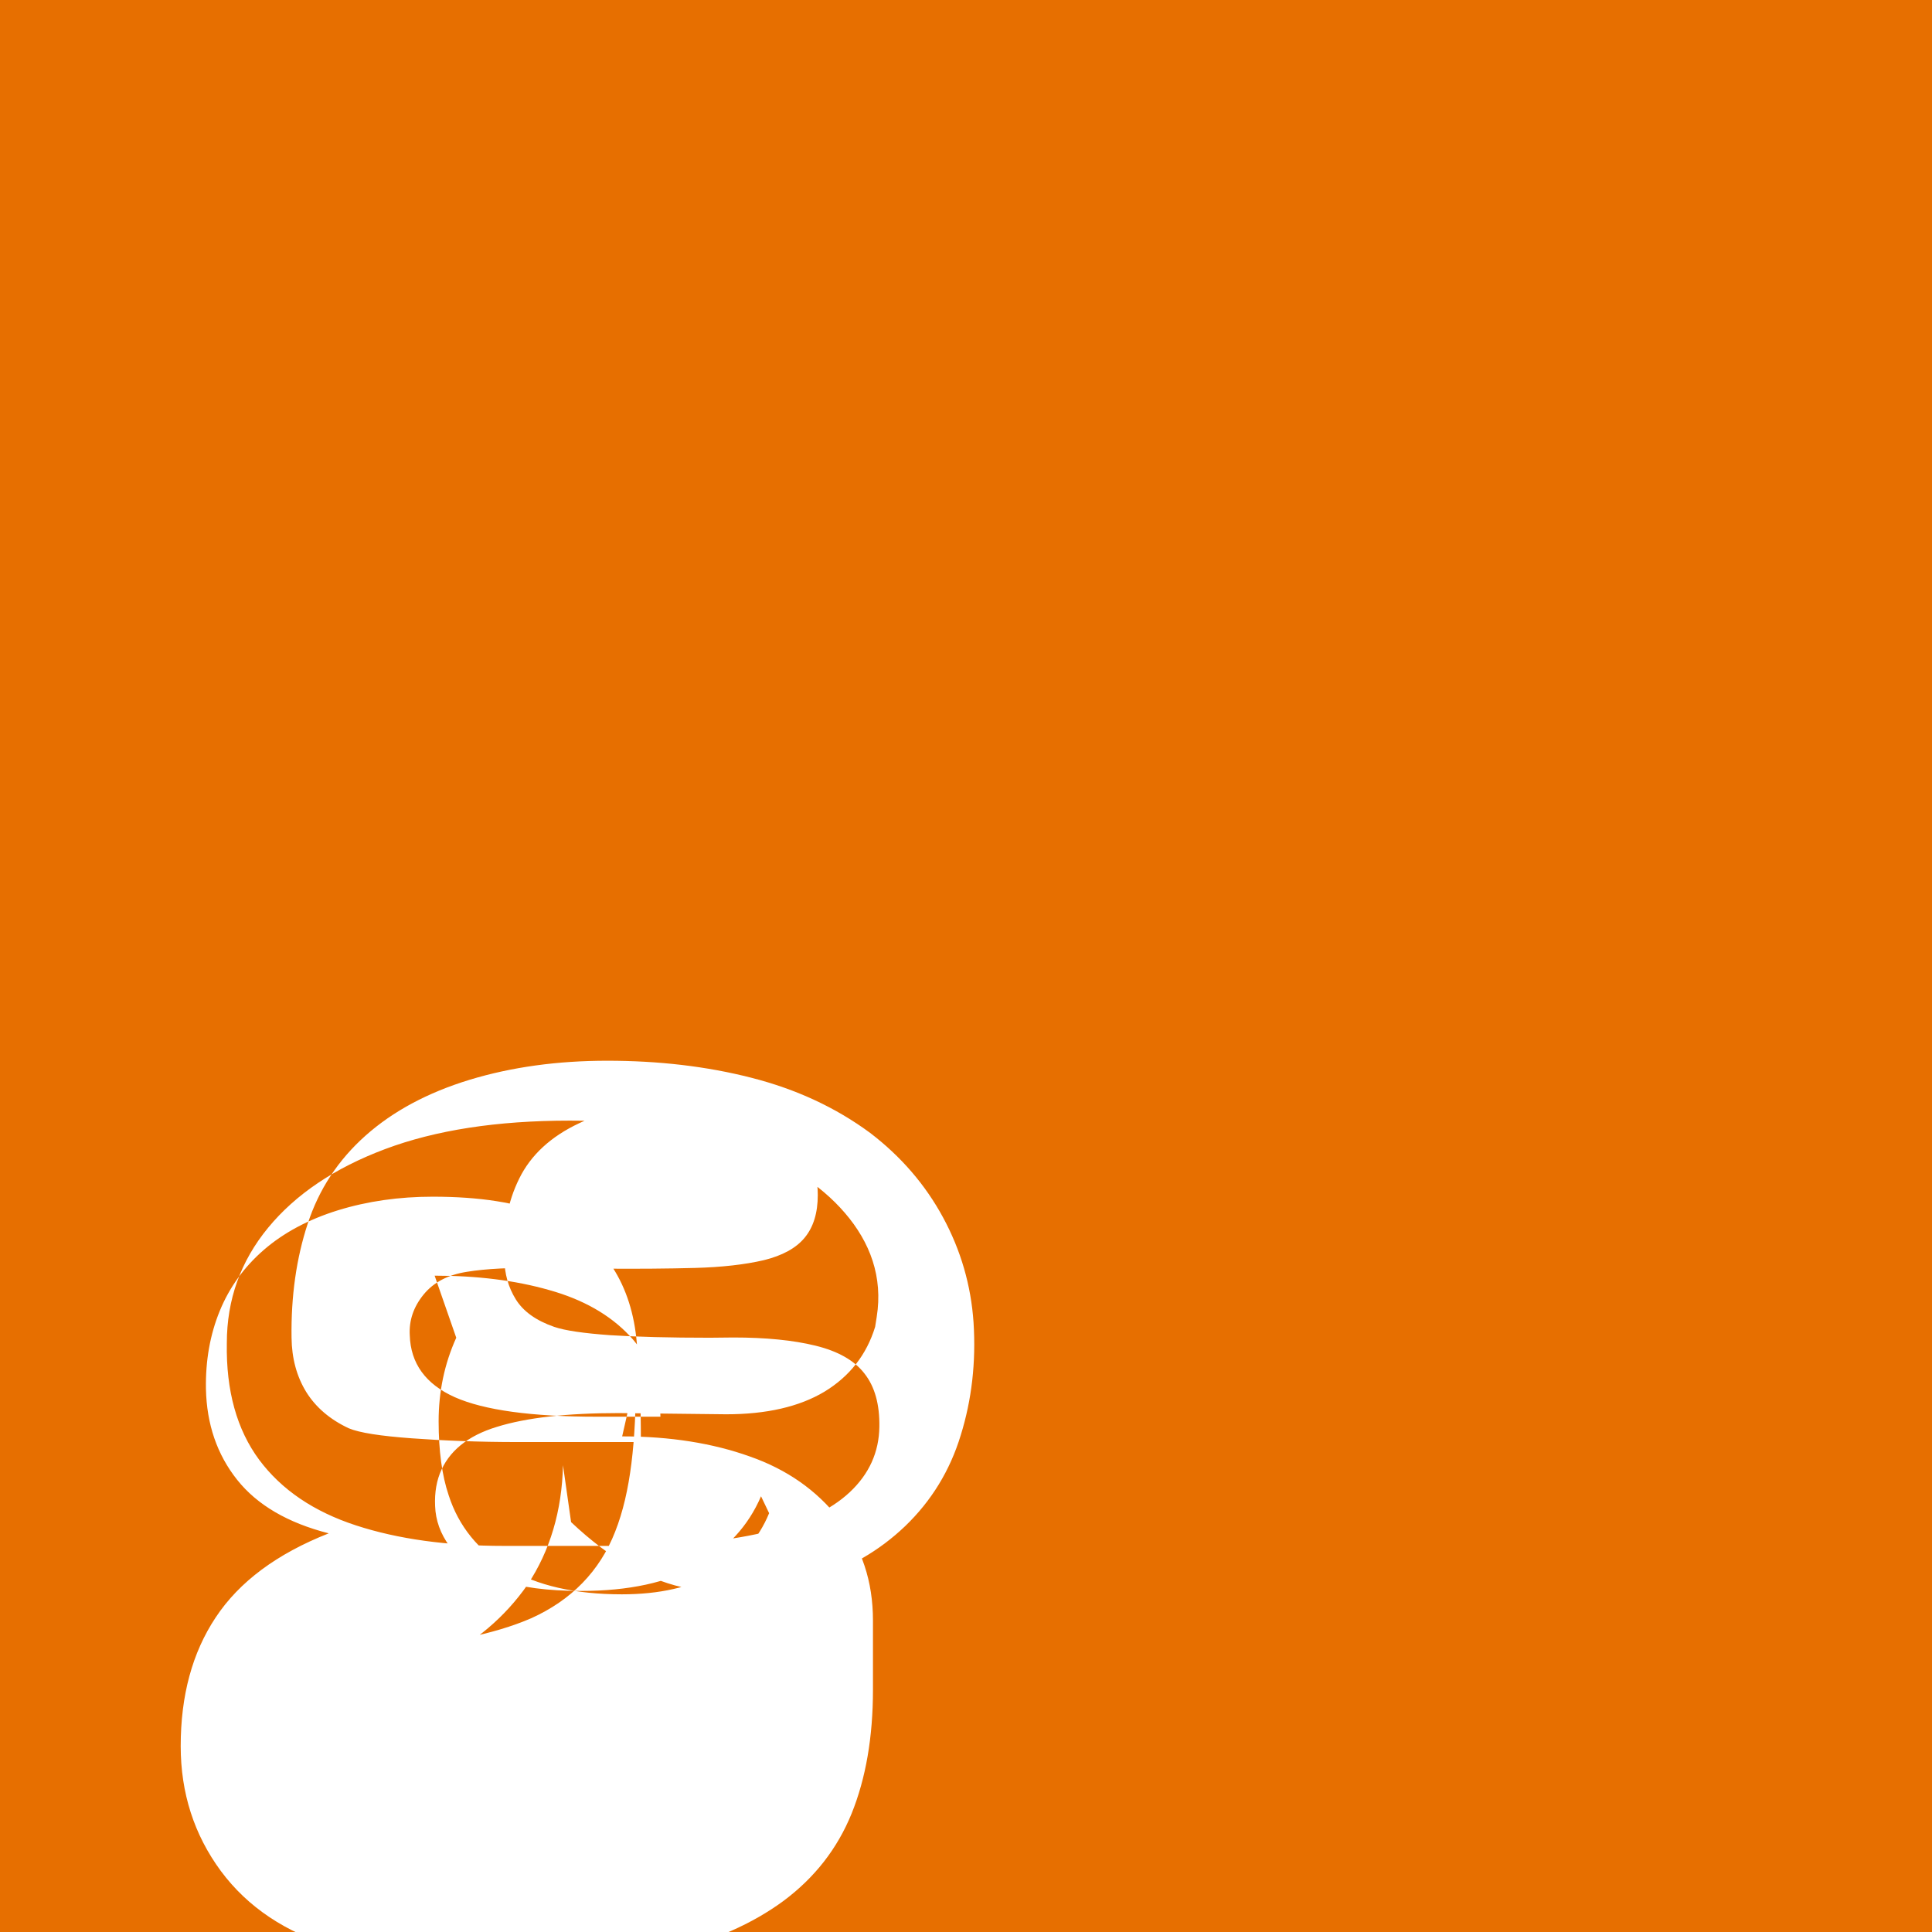
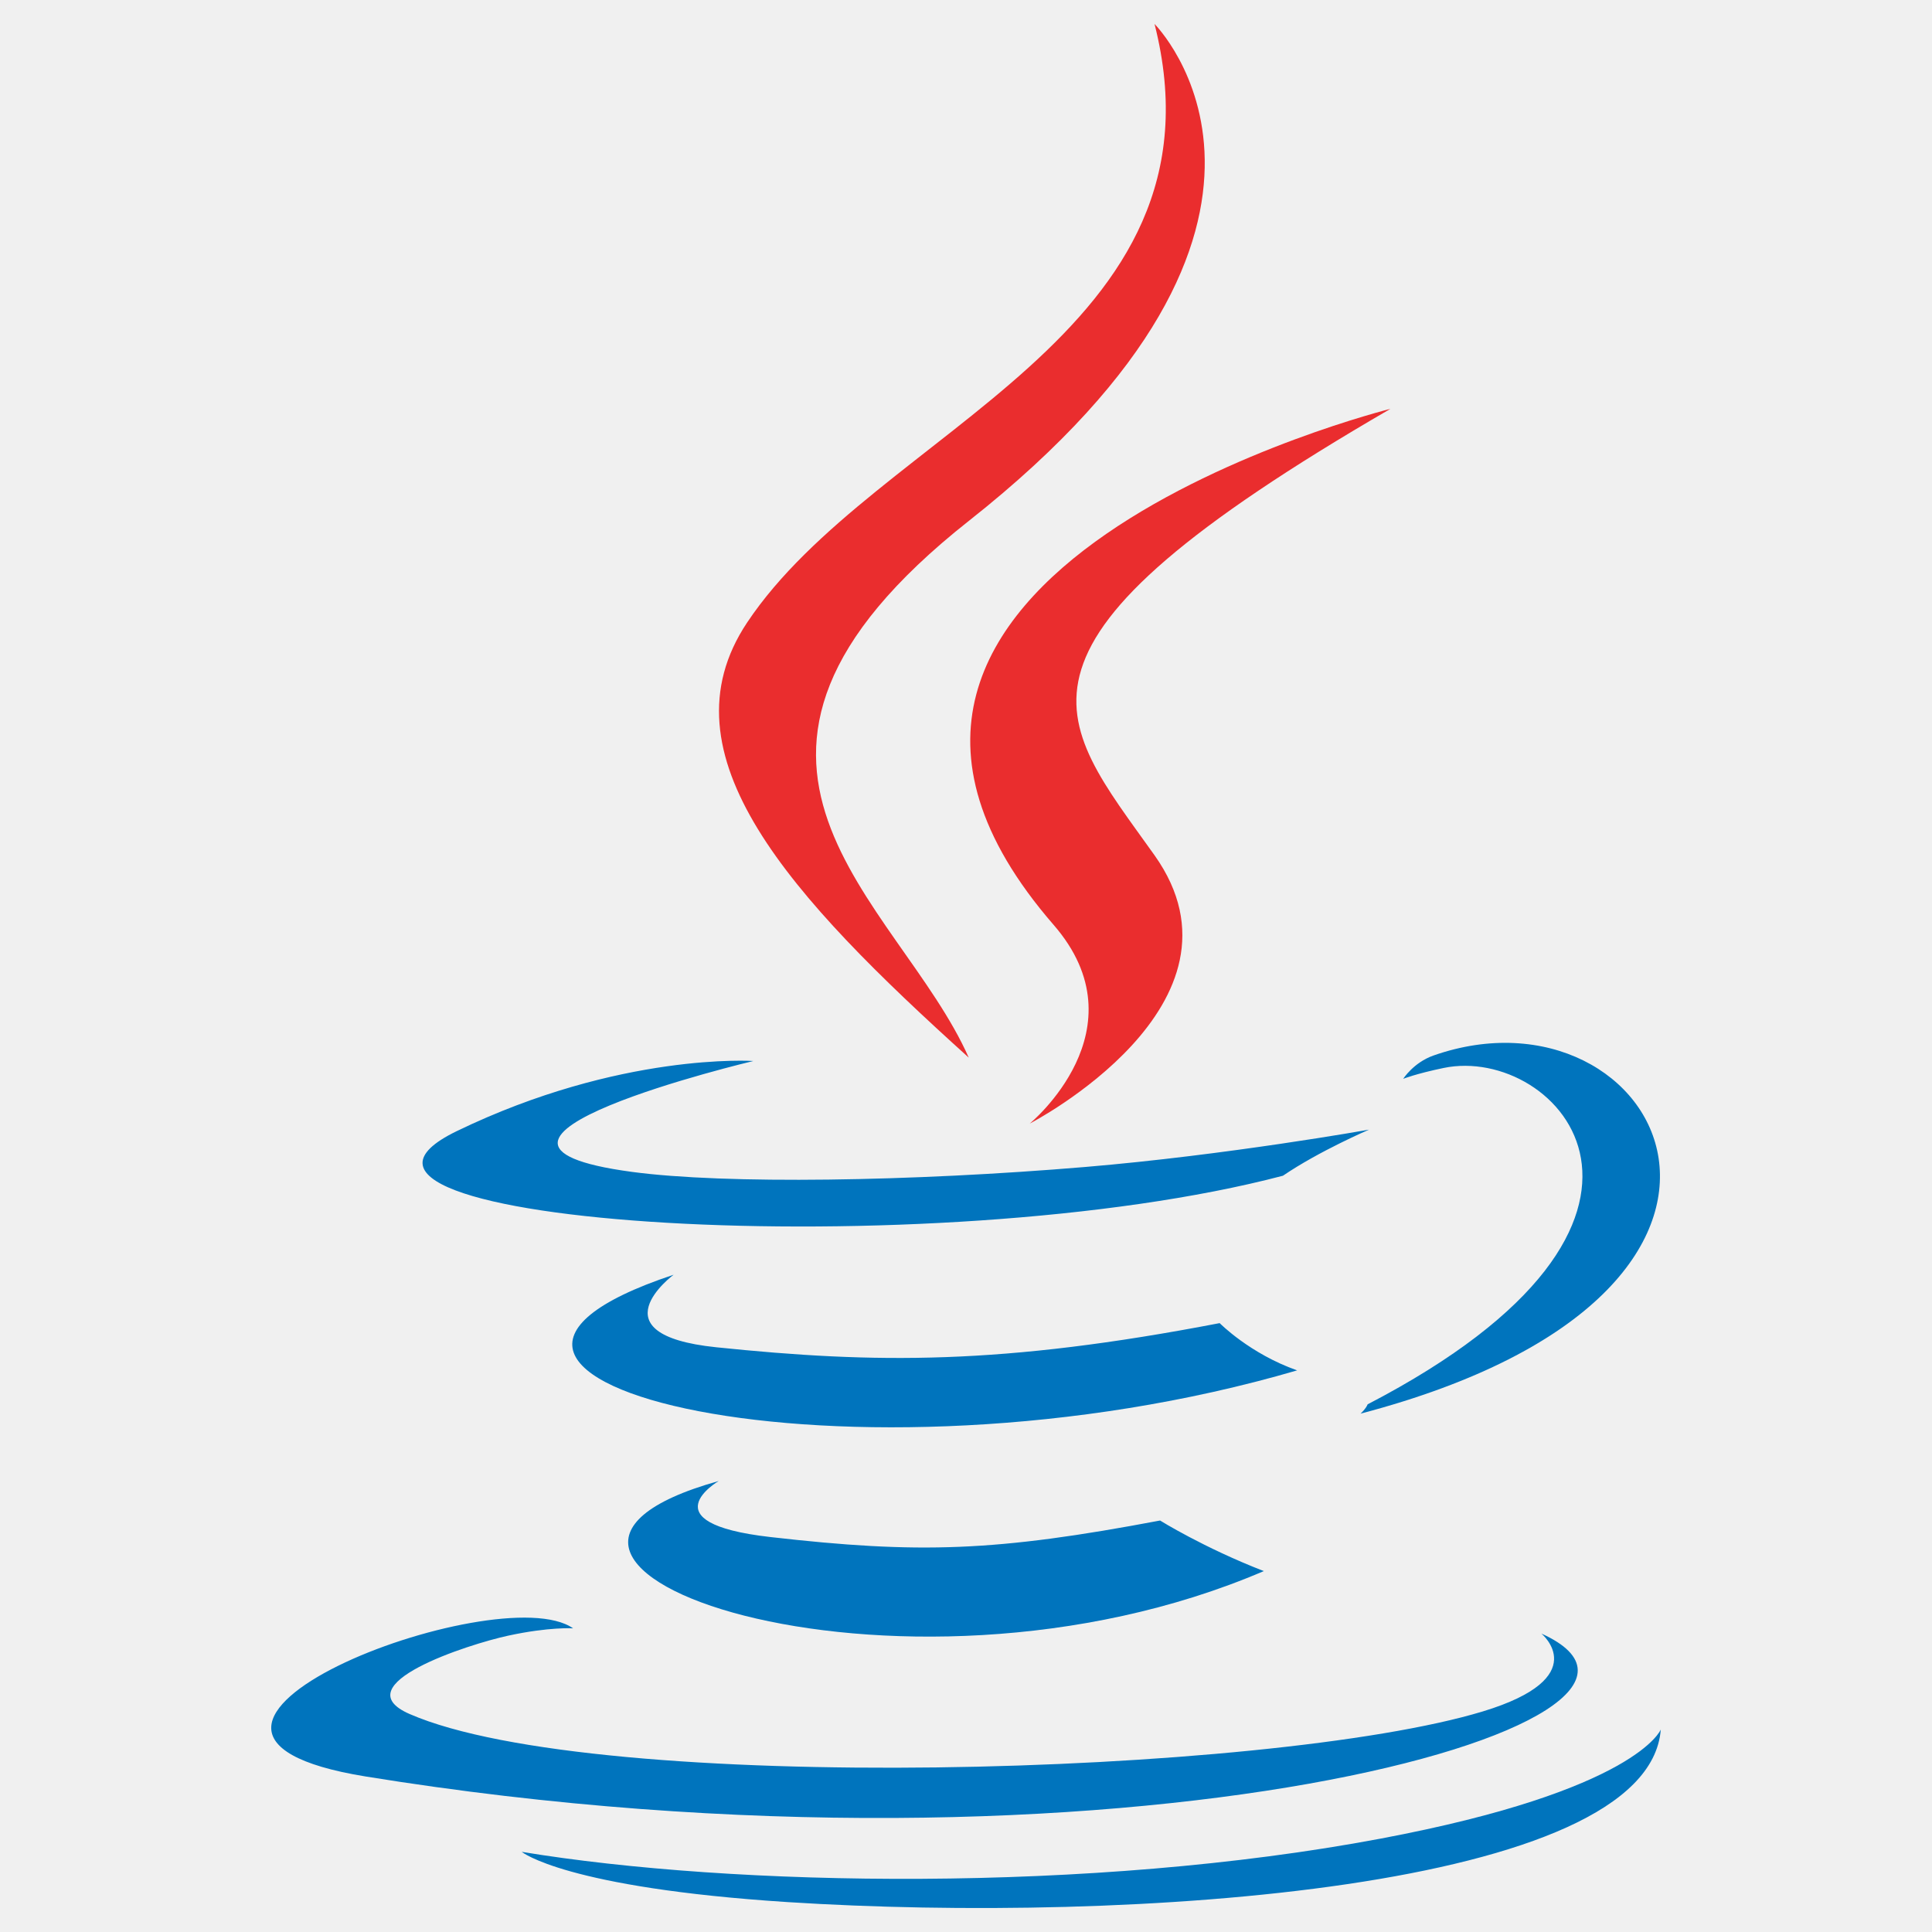
- <svg xmlns="http://www.w3.org/2000/svg" width="256" height="256" viewBox="0 0 256 256" fill="none">
-   <rect width="256" height="256" fill="#E76F00" />
-   <path d="M84.266 182.288C84.266 190.92 83.592 197.688 81.512 202.952C79.464 208.216 75.672 212.04 70.392 214.424C65.4 216.584 58.856 217.848 51.016 218.456C47.272 218.84 44.52 219.016 42.76 219.016C39.784 219.016 36.616 218.728 33.256 218.12L32.728 222.136C36.376 223.016 39.816 223.528 43.016 223.528C48.216 223.528 53.192 222.392 57.944 220.12C62.92 217.656 66.904 214.28 69.896 209.992C72.888 205.48 74.456 200.2 74.6 194.152L75.672 201.688C80.92 206.648 86.168 209.592 91.416 210.52C96.696 211.416 102.2 210.904 107.672 209.272C112.392 207.88 116.472 205.528 119.944 202.216C123.416 198.872 125.88 194.856 127.304 190.168C128.76 185.48 129.336 180.504 129 175.24C128.664 170.296 127.304 165.64 124.952 161.304C122.6 156.968 119.384 153.24 115.304 150.12C110.776 146.776 105.528 144.328 99.56 142.808C93.624 141.288 87.256 140.552 80.456 140.552C73.88 140.552 67.8 141.384 62.216 143.08C56.664 144.776 52.072 147.24 48.44 150.472C44.808 153.704 42.248 157.608 40.76 162.184C39.272 166.728 38.552 171.752 38.632 177.256C38.664 179.976 39.304 182.376 40.584 184.456C41.864 186.504 43.752 188.104 46.216 189.256C47.624 189.848 50.408 190.28 54.568 190.584C58.728 190.888 63.416 191.08 68.6 191.08H84.92C84.92 185.656 84.728 181.048 84.312 177.256C83.896 173.464 82.744 170.2 80.856 167.464C78.968 164.696 76.136 162.52 72.36 160.936C68.584 159.352 63.576 158.568 57.336 158.568C52.888 158.568 48.696 159.16 44.76 160.376C40.856 161.592 37.592 163.336 34.968 165.608C32.344 167.88 30.392 170.584 29.112 173.72C27.832 176.856 27.224 180.28 27.288 184.024C27.384 188.712 28.76 192.728 31.416 196.072C34.072 199.416 38.12 201.784 43.56 203.176C36.696 205.88 31.704 209.592 28.584 214.312C25.464 219 23.944 224.696 23.944 231.368C23.944 237.592 25.72 243.112 29.272 247.928C32.824 252.712 37.864 256.072 44.392 258.04C50.952 259.976 58.76 260.952 67.816 260.952C75.336 260.952 82.184 260.2 88.36 258.696C94.536 257.192 99.688 254.92 103.816 251.88C107.944 248.808 110.952 244.952 112.84 240.312C114.728 235.64 115.672 230.168 115.672 223.896V214.728C115.672 209.528 114.184 205.048 111.176 201.256C108.2 197.464 104.248 194.696 99.336 192.984C94.456 191.24 88.824 190.328 82.44 190.328L84.266 182.288ZM57.592 169.032C63.224 169.032 68.28 169.656 72.76 170.936C77.24 172.184 80.792 174.2 83.416 176.984C86.04 179.768 87.416 183.336 87.512 187.72H79.112C70.424 187.72 64.136 186.856 60.248 185.128C56.392 183.4 54.408 180.664 54.296 176.92C54.184 174.968 54.792 173.176 56.12 171.544C57.448 169.912 59.368 168.904 61.88 168.52C64.392 168.104 67.752 167.944 71.96 168.008L80.072 168.104C84.472 168.136 88.472 168.104 92.072 168.008C95.672 167.912 98.712 167.56 101.192 166.984C103.672 166.376 105.48 165.384 106.616 164.008C107.784 162.6 108.36 160.712 108.36 158.344C108.36 154.616 106.856 151.656 103.848 149.464C100.84 147.24 96.456 146.168 90.696 146.168C85.128 146.168 80.472 147.048 76.728 148.84C72.984 150.6 70.328 153.048 68.792 156.184C67.256 159.288 66.6 162.824 66.824 166.792C66.856 168.776 67.352 170.568 68.344 172.168C69.336 173.768 71.032 174.984 73.432 175.816C74.872 176.312 77.336 176.664 80.856 176.92C84.376 177.144 88.776 177.256 94.056 177.256L97.176 177.224C101.448 177.224 105.08 177.576 108.072 178.312C111.064 179.048 113.224 180.28 114.552 182.008C115.912 183.736 116.568 186.088 116.52 189.064C116.472 192.408 115.176 195.304 112.6 197.72C110.024 200.136 106.2 201.912 101.128 203.08C96.088 204.248 89.928 204.84 82.648 204.84H66.792C59.288 204.84 52.744 203.944 47.16 202.12C41.576 200.296 37.304 197.4 34.344 193.432C31.384 189.432 29.944 184.28 30.056 177.976C30.056 172.2 31.88 167.112 35.528 162.68C39.176 158.248 44.328 154.776 51.016 152.264C57.704 149.752 65.848 148.488 75.48 148.488C84.12 148.488 91.528 149.56 97.704 151.704C103.88 153.848 108.632 156.856 111.96 160.728C115.288 164.6 117.016 169.192 116.168 174.504L115.96 175.816C114.824 179.512 112.584 182.376 109.24 184.408C105.896 186.408 101.544 187.4 96.216 187.4L81.976 187.24C75.128 187.24 69.752 187.848 65.848 189.064C61.944 190.248 59.432 192.312 58.28 195.256C57.72 196.712 57.528 198.376 57.704 200.248C57.912 202.12 58.696 203.88 60.056 205.496C61.416 207.112 63.464 208.408 66.2 209.384C68.968 210.328 72.568 210.808 77 210.808C83.288 210.808 88.408 209.704 92.36 207.496C96.344 205.256 99.16 202.184 100.84 198.264L101.912 200.504C100.52 203.912 98.136 206.552 94.792 208.456C91.48 210.328 87.352 211.256 82.408 211.256C76.216 211.256 71.176 210.104 67.288 207.8C63.4 205.464 60.776 202.248 59.448 198.12C58.568 195.512 58.12 192.248 58.12 188.328C58.12 184.408 58.888 180.728 60.456 177.256L57.592 169.032Z" fill="white" />
+ <svg xmlns="http://www.w3.org/2000/svg" viewBox="0 0 128 128">
+   <path fill="#0074BD" d="M47.617 98.12s-4.767 2.774 3.397 3.71c9.892 1.13 14.947.968 25.845-1.092 0 0 2.871 1.795 6.873 3.351-24.439 10.47-55.308-.607-36.115-5.969zm-2.988-13.665s-5.348 3.959 2.823 4.805c10.567 1.091 18.91 1.18 33.354-1.6 0 0 1.993 2.025 5.132 3.131-29.542 8.64-62.446.68-41.309-6.336z" />
+   <path fill="#EA2D2E" d="M69.802 61.271c6.025 6.935-1.58 13.17-1.58 13.17s15.289-7.891 8.269-17.777c-6.559-9.215-11.587-13.792 15.635-29.58 0 .001-42.731 10.67-22.324 34.187z" />
+   <path fill="#0074BD" d="M102.123 108.229s3.529 2.91-3.888 5.159c-14.102 4.272-58.706 5.56-71.094.171-4.451-1.938 3.899-4.625 6.526-5.192 2.739-.593 4.303-.485 4.303-.485-4.953-3.487-32.013 6.85-13.743 9.815 49.821 8.076 90.817-3.637 77.896-9.468zM49.912 70.294s-22.686 5.389-8.033 7.348c6.188.828 18.518.638 30.011-.326 9.39-.789 18.813-2.474 18.813-2.474s-3.308 1.419-5.704 3.053c-23.042 6.061-67.544 3.238-54.731-2.958 10.832-5.239 19.644-4.643 19.644-4.643zm40.697 22.747c23.421-12.167 12.591-23.86 5.032-22.285-1.848.385-2.677.72-2.677.72s.688-1.079 2-1.543c14.953-5.255 26.451 15.503-4.823 23.725 0-.002.359-.327.468-.617z" />
+   <path fill="#EA2D2E" d="M76.491 1.587S89.459 14.563 64.188 34.51c-20.266 16.006-4.621 25.13-.007 35.559-11.831-10.673-20.509-20.07-14.688-28.815C58.041 28.42 81.722 22.195 76.491 1.587z" />
+   <path fill="#0074BD" d="M52.214 126.021c22.476 1.437 57-.8 57.817-11.436 0 0-1.571 4.032-18.577 7.231-19.186 3.612-42.854 3.191-56.887.874 0 .001 2.875 2.381 17.647 3.331z" />
</svg>
